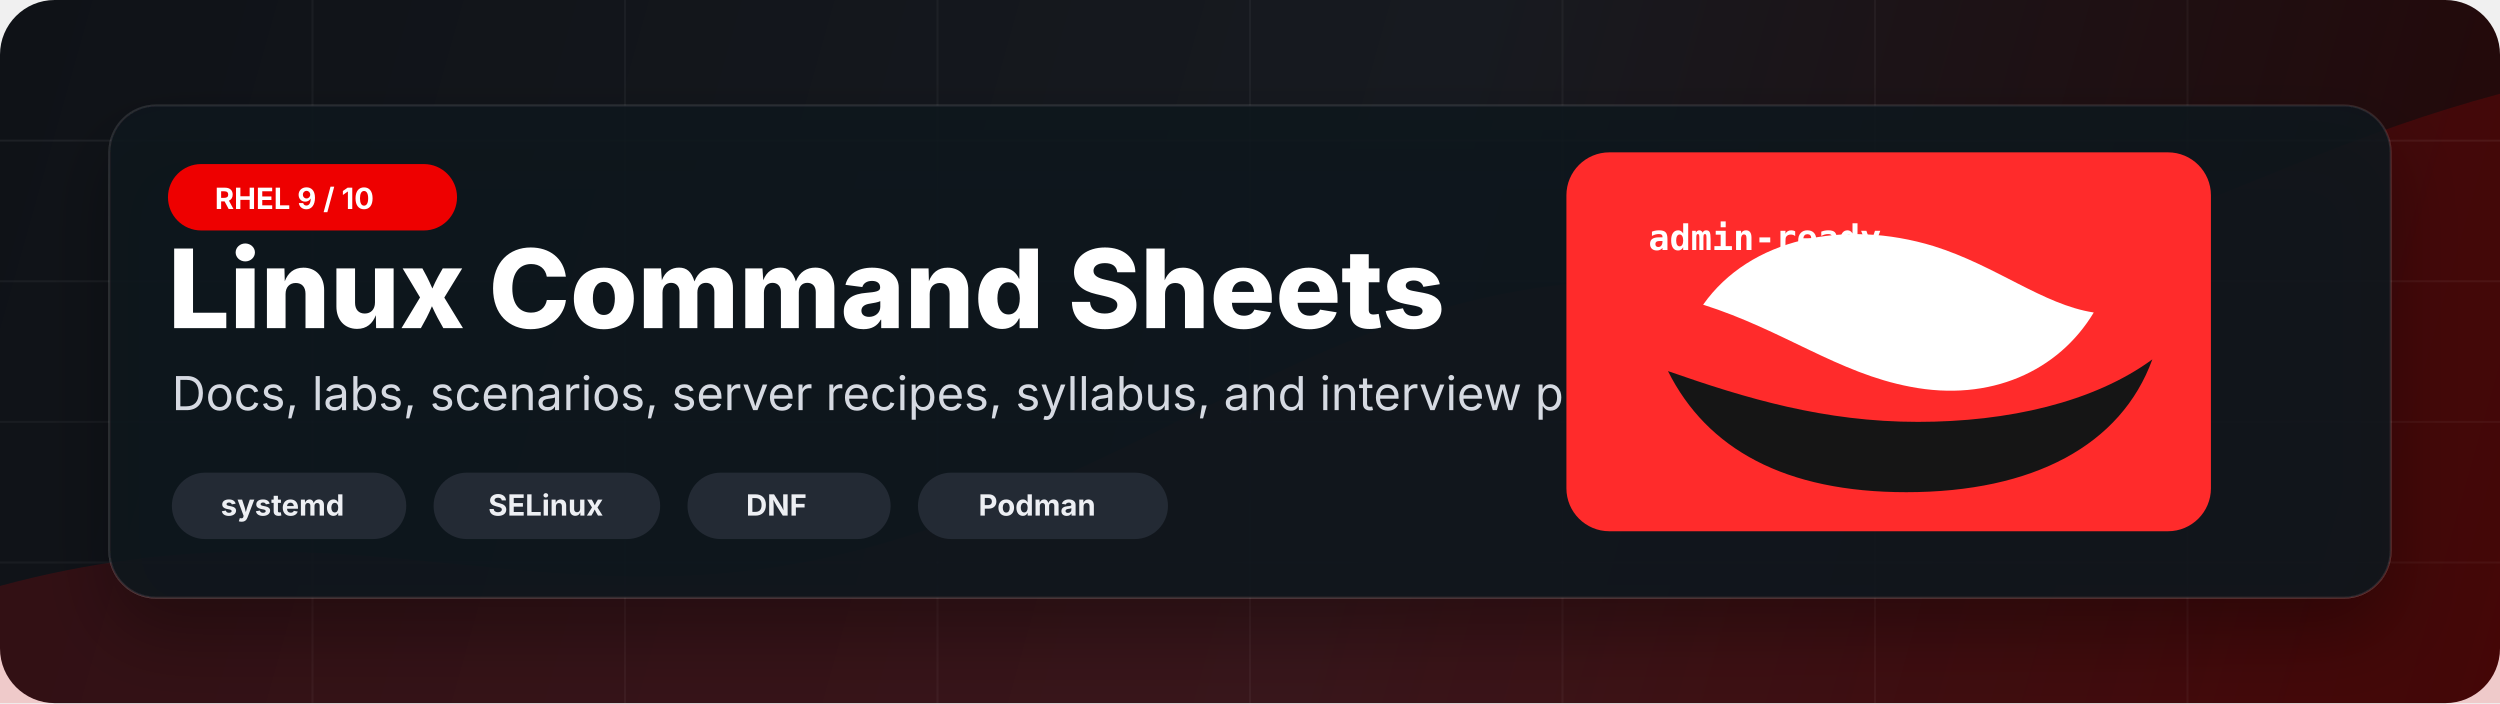
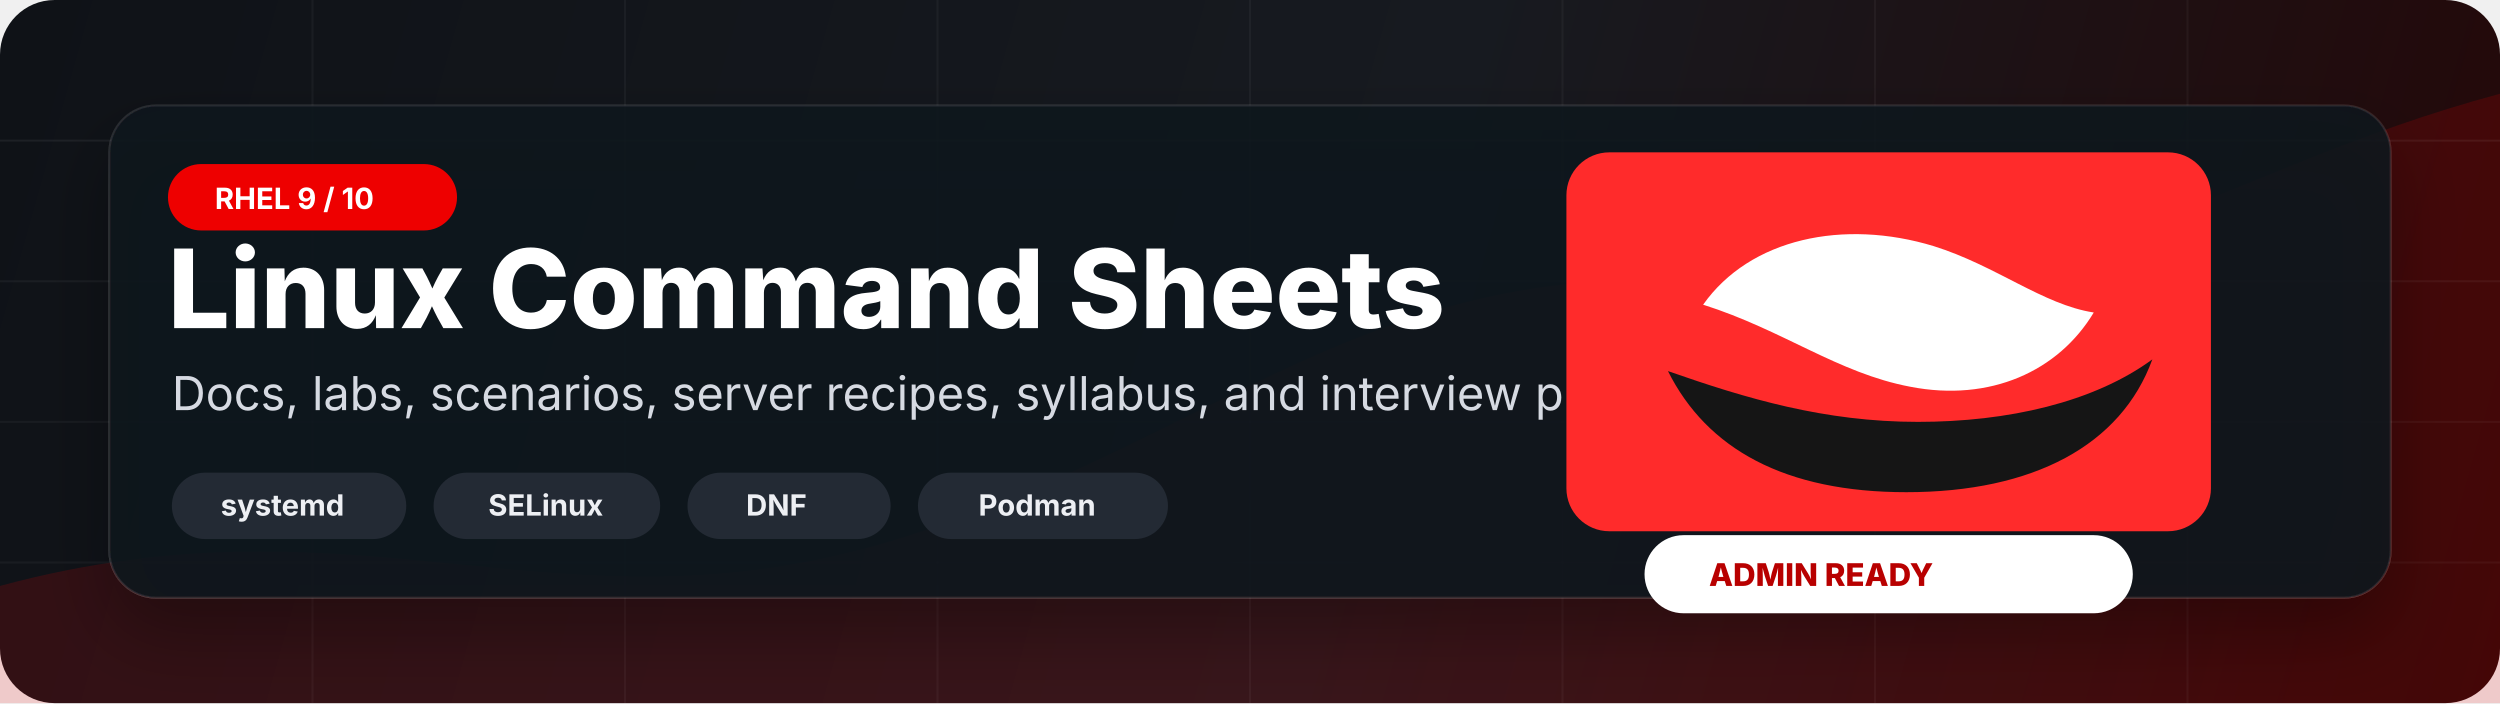
<svg xmlns="http://www.w3.org/2000/svg" width="1280" height="360" viewBox="0 0 1280 360" fill="none">
  <defs>
    <linearGradient id="bg" x1="0" y1="0" x2="1280" y2="360" gradientUnits="userSpaceOnUse">
      <stop stop-color="#0F1217" />
      <stop offset="0.55" stop-color="#171A20" />
      <stop offset="1" stop-color="#250707" />
    </linearGradient>
    <linearGradient id="red" x1="730" y1="50" x2="1130" y2="310" gradientUnits="userSpaceOnUse">
      <stop stop-color="#FF2B2B" />
      <stop offset="1" stop-color="#B80000" />
    </linearGradient>
    <filter id="shadow" x="-20%" y="-20%" width="140%" height="140%" color-interpolation-filters="sRGB">
      <feDropShadow dx="0" dy="18" stdDeviation="18" flood-color="#000000" flood-opacity="0.35" />
    </filter>
  </defs>
  <rect width="1280" height="360" rx="28" fill="url(#bg)" />
  <path d="M0 300C185 250 287 328 456 277C620 228 706 126 886 146C1046 164 1134 87 1280 48V360H0V300Z" fill="#E00" opacity="0.16" />
  <path d="M0 72H1280" stroke="#FFFFFF" stroke-opacity="0.06" />
  <path d="M0 144H1280" stroke="#FFFFFF" stroke-opacity="0.05" />
  <path d="M0 216H1280" stroke="#FFFFFF" stroke-opacity="0.04" />
  <path d="M0 288H1280" stroke="#FFFFFF" stroke-opacity="0.04" />
  <path d="M160 0V360" stroke="#FFFFFF" stroke-opacity="0.04" />
  <path d="M320 0V360" stroke="#FFFFFF" stroke-opacity="0.04" />
  <path d="M480 0V360" stroke="#FFFFFF" stroke-opacity="0.04" />
  <path d="M640 0V360" stroke="#FFFFFF" stroke-opacity="0.04" />
  <path d="M800 0V360" stroke="#FFFFFF" stroke-opacity="0.04" />
  <path d="M960 0V360" stroke="#FFFFFF" stroke-opacity="0.04" />
  <path d="M1120 0V360" stroke="#FFFFFF" stroke-opacity="0.04" />
  <g filter="url(#shadow)">
    <rect x="56" y="54" width="1168" height="252" rx="24" fill="#12161D" fill-opacity="0.88" stroke="#FFFFFF" stroke-opacity="0.10" />
  </g>
  <rect x="86" y="84" width="148" height="34" rx="17" fill="#E00" />
  <text x="110" y="107" font-family="Inter, Segoe UI, Arial, sans-serif" font-size="15" font-weight="700" fill="#FFFFFF">RHEL 9 / 10</text>
  <text x="86" y="168" font-family="Inter, Segoe UI, Arial, sans-serif" font-size="56" font-weight="800" fill="#FFFFFF">Linux Command Sheets</text>
  <text x="88" y="210" font-family="Inter, Segoe UI, Arial, sans-serif" font-size="24" fill="#D6DAE2">Docs, labs, scenarios, server recipes, syllabus, and interview prep.</text>
  <rect x="88" y="242" width="120" height="34" rx="17" fill="#232A34" />
  <text x="113" y="264" font-family="Inter, Segoe UI, Arial, sans-serif" font-size="15" font-weight="700" fill="#EDEFF3">systemd</text>
  <rect x="222" y="242" width="116" height="34" rx="17" fill="#232A34" />
  <text x="250" y="264" font-family="Inter, Segoe UI, Arial, sans-serif" font-size="15" font-weight="700" fill="#EDEFF3">SELinux</text>
  <rect x="352" y="242" width="104" height="34" rx="17" fill="#232A34" />
  <text x="382" y="264" font-family="Inter, Segoe UI, Arial, sans-serif" font-size="15" font-weight="700" fill="#EDEFF3">DNF</text>
  <rect x="470" y="242" width="128" height="34" rx="17" fill="#232A34" />
  <text x="501" y="264" font-family="Inter, Segoe UI, Arial, sans-serif" font-size="15" font-weight="700" fill="#EDEFF3">Podman</text>
  <g transform="translate(802 78)">
    <rect width="330" height="194" rx="22" fill="url(#red)" />
    <path d="M70 78C94 44 142 34 188 48C220 58 244 78 270 82C252 112 217 128 176 120C139 113 111 91 70 78Z" fill="#FFFFFF" />
    <path d="M52 112C92 126 132 138 180 138C226 138 270 128 300 106C284 150 239 174 174 174C112 174 72 152 52 112Z" fill="#151515" />
-     <text x="42" y="50" font-family="Consolas, Menlo, monospace" font-size="18" font-weight="700" fill="#FFFFFF">admin-ready</text>
+   </g>
+   <g transform="translate(842 274)">
+     <rect width="250" height="40" rx="20" fill="#FFFFFF" />
+     <text x="33" y="26" font-family="Inter, Segoe UI, Arial, sans-serif" font-size="16" font-weight="800" fill="#B80000">ADMIN READY</text>
  </g>
</svg>
